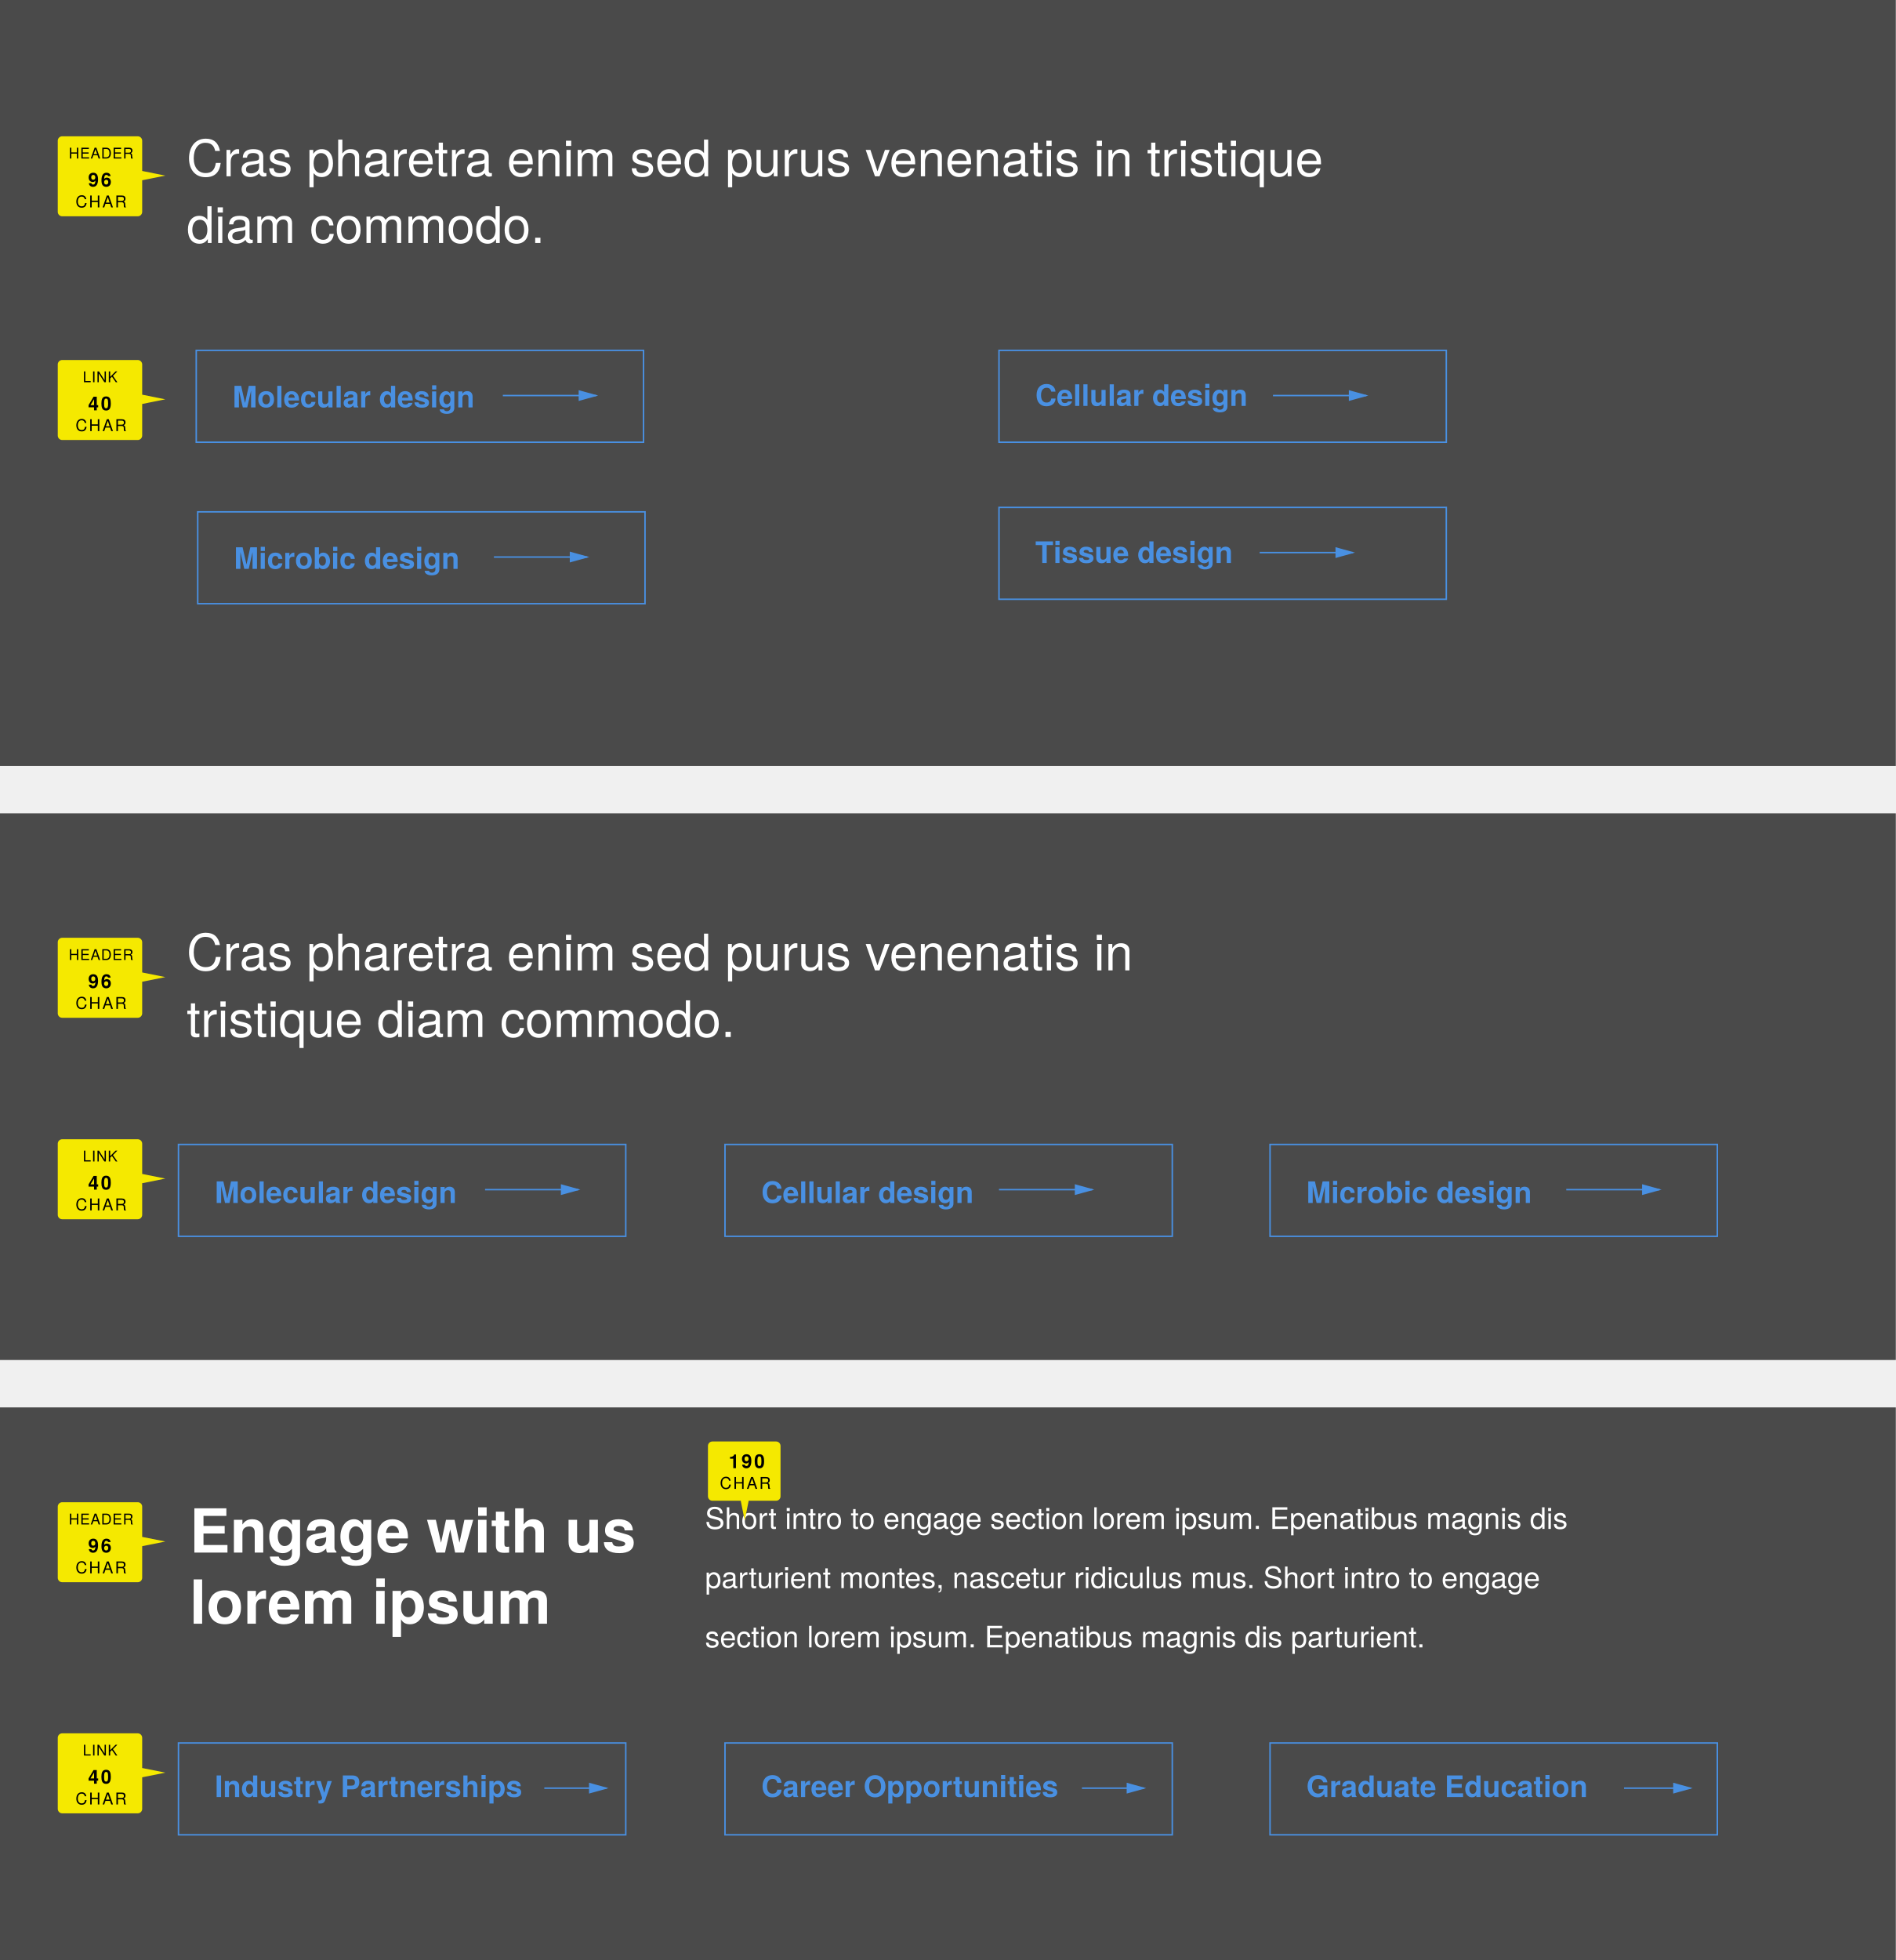
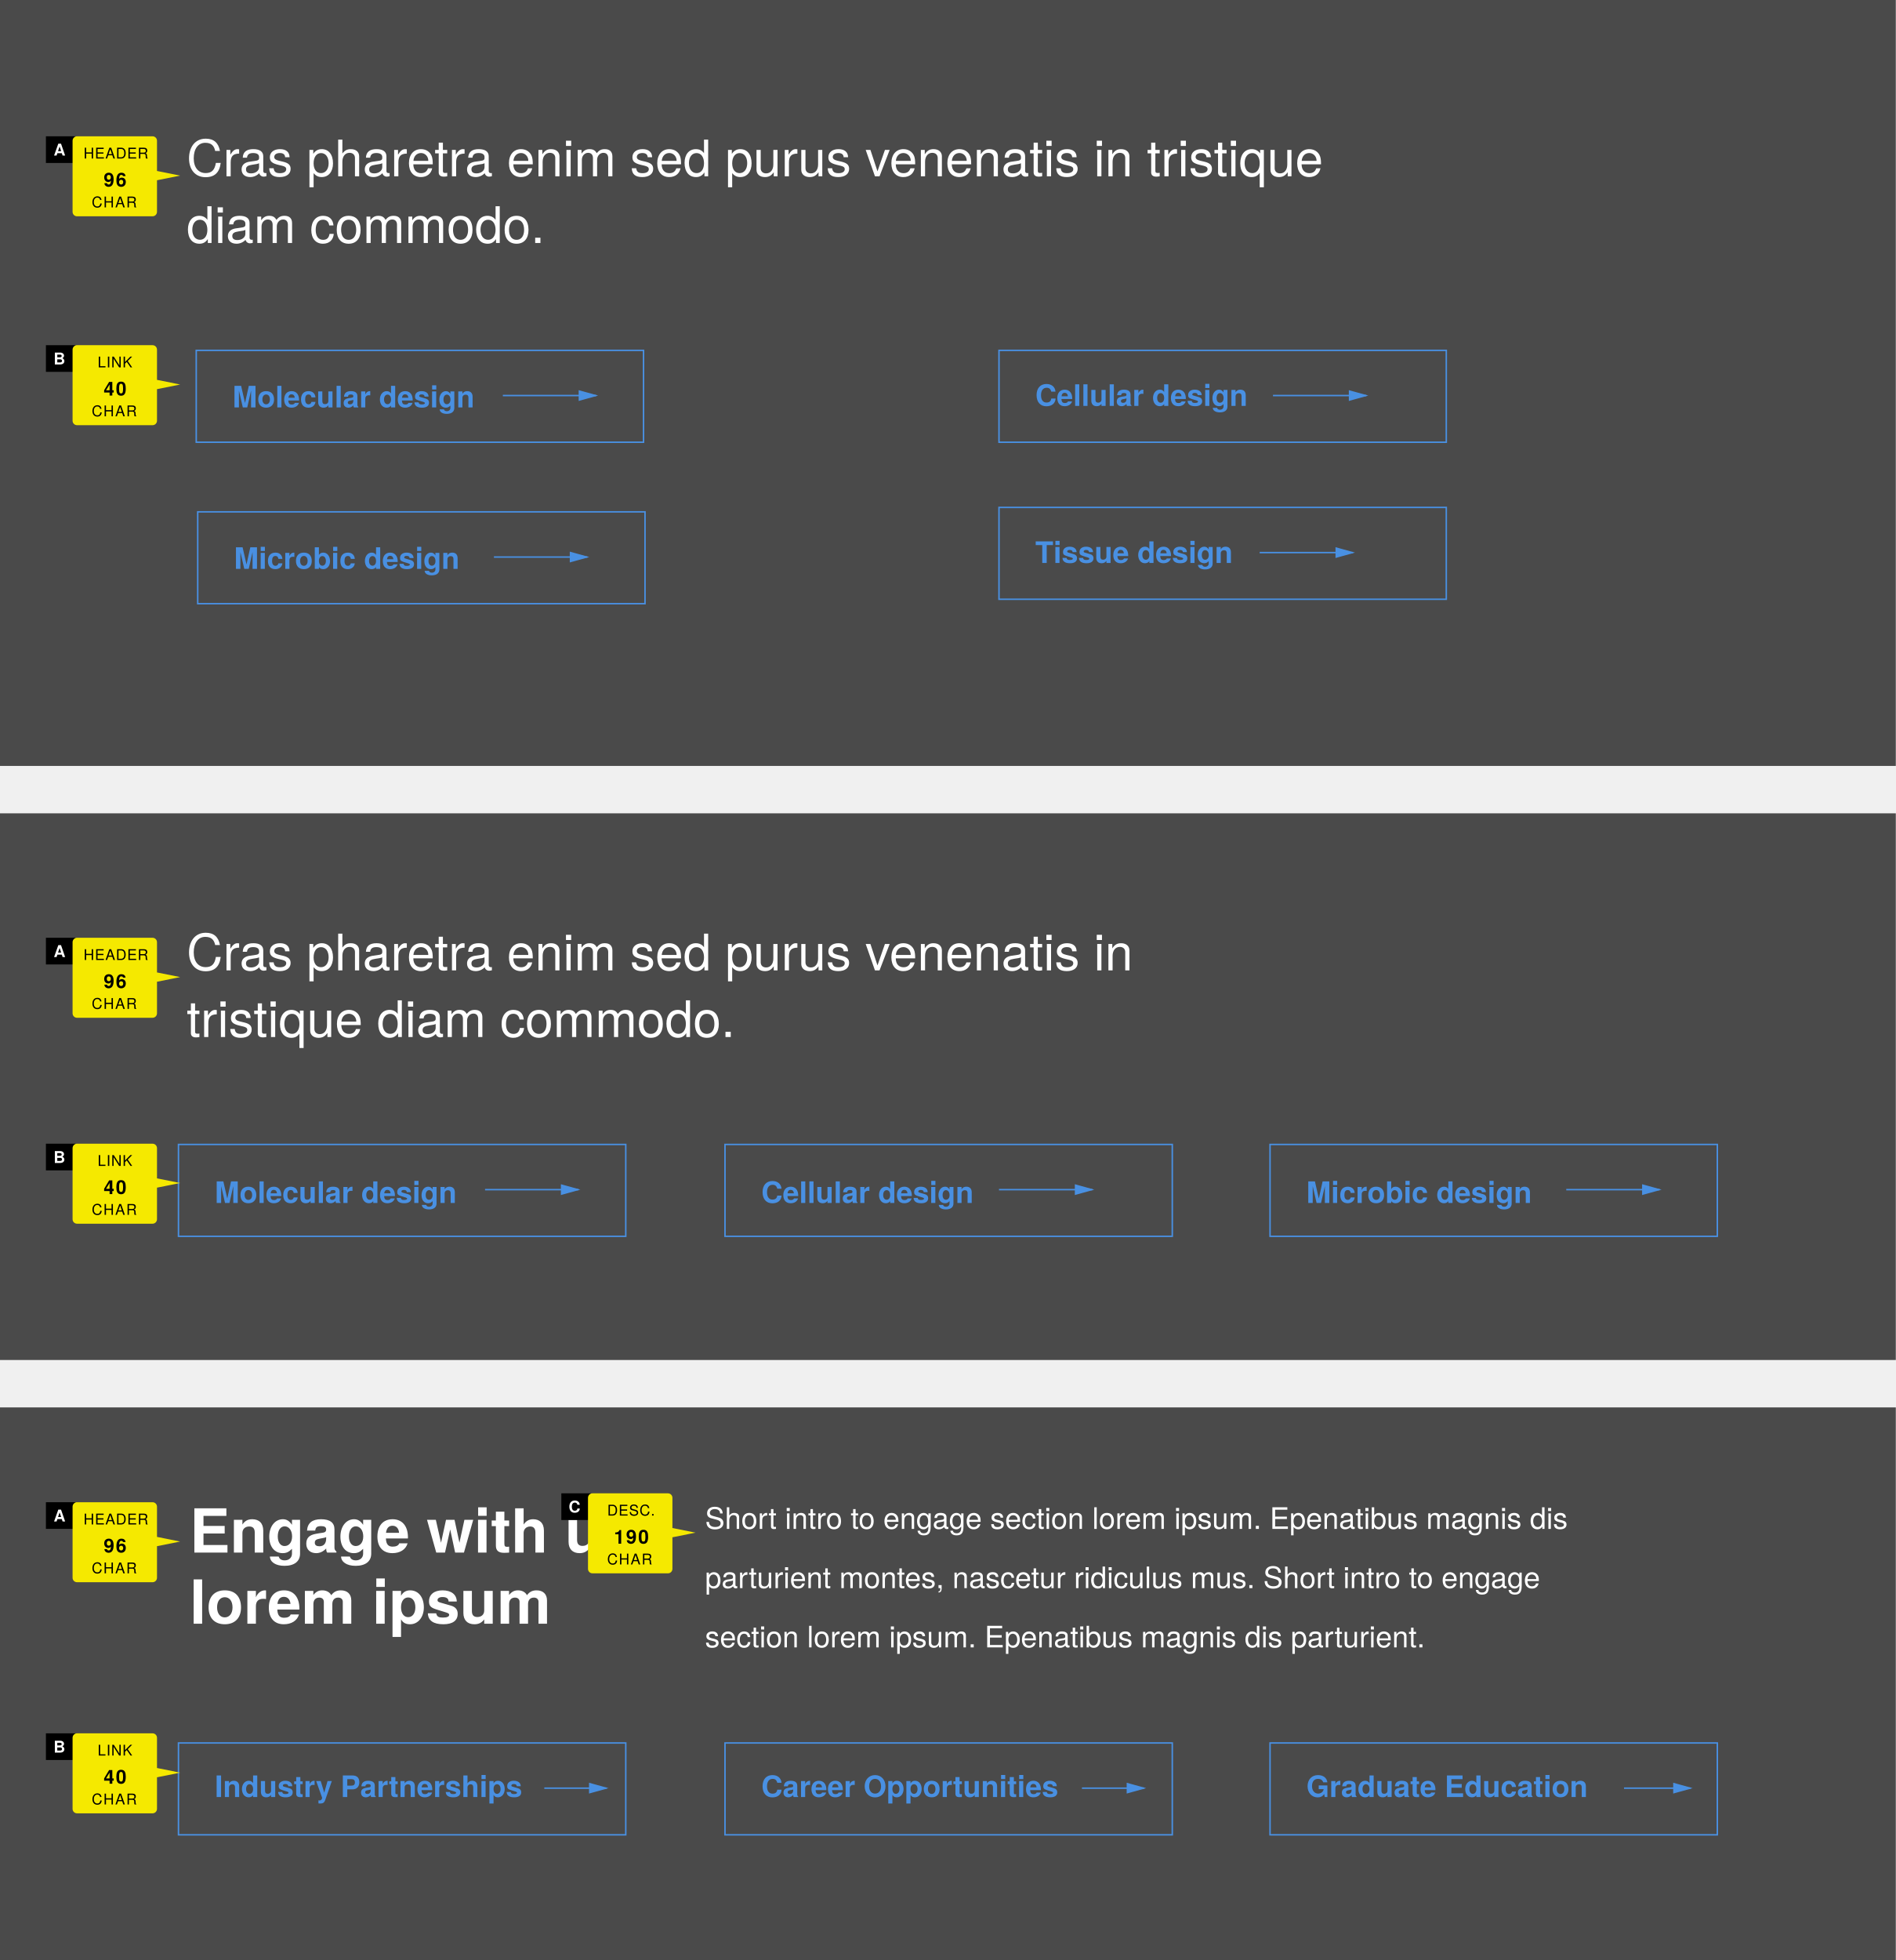
<svg xmlns="http://www.w3.org/2000/svg" width="1280px" height="1323px" viewBox="0 0 1280 1323" version="1.1">
  <defs />
  <g id="Pattern-Library" stroke="none" stroke-width="1" fill="none" fill-rule="evenodd">
    <g id="gatewayblocks">
-       <g id="Group-11">
-         <rect id="Rectangle" fill="#4A4A4A" x="0" y="0" width="1280" height="517" />
-         <text id="Cras-pharetra-enim-s" font-family="HelveticaNeue, Helvetica Neue" font-size="34" font-weight="normal" line-spacing="45" fill="#FFFFFF">
-           <tspan x="126" y="119">Cras pharetra enim sed purus venenatis in tristique </tspan>
-           <tspan x="126" y="164">diam commodo.</tspan>
-         </text>
-         <rect id="Rectangle-5" stroke="#4990E2" x="132.5" y="236.5" width="302" height="62" />
-         <g id="Group-7" transform="translate(157, 255)" fill="#4990E2">
-           <text id="Molecular-design" font-family="HelveticaNeue-Bold, Helvetica Neue" font-size="20" font-weight="bold" line-spacing="20">
-             <tspan x="0" y="20">Molecular design</tspan>
-           </text>
-           <path d="M183,12 L245,12" id="Line-Copy-9" stroke="#4990E2" stroke-linecap="square" />
-           <path id="Line-Copy-9-decoration-1" d="M245,12 L234.2,9 L234.2,15 L245,12 Z" stroke="#4990E2" stroke-linecap="square" />
-         </g>
-         <rect id="Rectangle-5" stroke="#4990E2" x="674.5" y="236.5" width="302" height="62" />
-         <g id="Group-7" transform="translate(699, 254)" fill="#4990E2">
-           <text id="Cellular-design" font-family="HelveticaNeue-Bold, Helvetica Neue" font-size="20" font-weight="bold" line-spacing="20">
-             <tspan x="0" y="20">Cellular design</tspan>
-           </text>
-           <path d="M161,13 L223,13" id="Line-Copy-9" stroke="#4990E2" stroke-linecap="square" />
-           <path id="Line-Copy-9-decoration-1" d="M223,13 L212.2,10 L212.2,16 L223,13 Z" stroke="#4990E2" stroke-linecap="square" />
-         </g>
-         <rect id="Rectangle-5" stroke="#4990E2" x="674.5" y="342.5" width="302" height="62" />
-         <rect id="Rectangle-5" stroke="#4990E2" x="133.5" y="345.5" width="302" height="62" />
-         <g id="Group-7" transform="translate(699, 360)" fill="#4990E2">
-           <text id="Tissue-design" font-family="HelveticaNeue-Bold, Helvetica Neue" font-size="20" font-weight="bold" line-spacing="20">
-             <tspan x="0" y="20">Tissue design</tspan>
-           </text>
-           <path d="M152,13 L214,13" id="Line-Copy-9" stroke="#4990E2" stroke-linecap="square" />
-           <path id="Line-Copy-9-decoration-1" d="M214,13 L203.2,10 L203.2,16 L214,13 Z" stroke="#4990E2" stroke-linecap="square" />
-         </g>
-         <g id="Group-7" transform="translate(158, 364)" fill="#4990E2">
-           <text id="Microbic-design" font-family="HelveticaNeue-Bold, Helvetica Neue" font-size="20" font-weight="bold" line-spacing="20">
-             <tspan x="0" y="20">Microbic design</tspan>
-           </text>
-           <path d="M176,12 L238,12" id="Line-Copy-9" stroke="#4990E2" stroke-linecap="square" />
-           <path id="Line-Copy-9-decoration-1" d="M238,12 L227.2,9 L227.2,15 L238,12 Z" stroke="#4990E2" stroke-linecap="square" />
-         </g>
-       </g>
-       <g id="Group-18" transform="translate(0, 549)">
-         <rect id="Rectangle" fill="#4A4A4A" x="0" y="0" width="1280" height="369" />
-         <rect id="Rectangle-5" stroke="#4990E2" x="120.5" y="223.5" width="302" height="62" />
-         <g id="Group-7" transform="translate(145, 243)" fill="#4990E2">
-           <text id="Molecular-design" font-family="HelveticaNeue-Bold, Helvetica Neue" font-size="20" font-weight="bold" line-spacing="20">
-             <tspan x="0" y="20">Molecular design</tspan>
-           </text>
-           <path d="M183,11 L245,11" id="Line-Copy-9" stroke="#4990E2" stroke-linecap="square" />
-           <path id="Line-Copy-9-decoration-1" d="M245,11 L234.2,8 L234.2,14 L245,11 Z" stroke="#4990E2" stroke-linecap="square" />
-         </g>
-         <text id="Cras-pharetra-enim-s" font-family="HelveticaNeue, Helvetica Neue" font-size="34" font-weight="normal" line-spacing="45" fill="#FFFFFF">
-           <tspan x="126" y="106">Cras pharetra enim sed purus venenatis in </tspan>
-           <tspan x="126" y="151">tristique diam commodo.</tspan>
-         </text>
-         <rect id="Rectangle-5" stroke="#4990E2" x="489.5" y="223.5" width="302" height="62" />
-         <g id="Group-7" transform="translate(514, 243)" fill="#4990E2">
-           <text id="Cellular-design" font-family="HelveticaNeue-Bold, Helvetica Neue" font-size="20" font-weight="bold" line-spacing="20">
-             <tspan x="0" y="20">Cellular design</tspan>
-           </text>
-           <path d="M161,11 L223,11" id="Line-Copy-9" stroke="#4990E2" stroke-linecap="square" />
-           <path id="Line-Copy-9-decoration-1" d="M223,11 L212.2,8 L212.2,14 L223,11 Z" stroke="#4990E2" stroke-linecap="square" />
-         </g>
-         <rect id="Rectangle-5" stroke="#4990E2" x="857.5" y="223.5" width="302" height="62" />
-         <g id="Group-7" transform="translate(882, 243)" fill="#4990E2">
-           <text id="Microbic-design" font-family="HelveticaNeue-Bold, Helvetica Neue" font-size="20" font-weight="bold" line-spacing="20">
-             <tspan x="0" y="20">Microbic design</tspan>
-           </text>
-           <path d="M176,11 L238,11" id="Line-Copy-9" stroke="#4990E2" stroke-linecap="square" />
-           <path id="Line-Copy-9-decoration-1" d="M238,11 L227.2,8 L227.2,14 L238,11 Z" stroke="#4990E2" stroke-linecap="square" />
-         </g>
-       </g>
-       <g id="Count" transform="translate(39, 633)">
-         <g id="Group-34">
-           <path d="M57,23.402 L57,3 C57,1.343 55.657,3.66629817e-15 54,-4.4408921e-16 L54,0 L3,0 L3,-4.4408921e-16 C1.343,-1.39730022e-16 -6.46995335e-16,1.343 -4.4408921e-16,3 L0,3 L-4.4408921e-16,51 C3.43777239e-15,52.657 1.343,54 3,54 L3,54 L54,54 C55.657,54 57,52.657 57,51 L57,51 L57,29.675 L72.615,26.539 L57,23.402 Z" id="Combined-Shape" fill="#F5E900" />
-           <text id="CHAR" font-family="HelveticaNeue-Light, Helvetica Neue" font-size="11" font-weight="300" line-spacing="13" letter-spacing="1.155" fill="#000000">
-             <tspan x="12" y="48">CHAR</tspan>
-           </text>
-           <text id="170" font-family="HelveticaNeue-CondensedBold, Helvetica Neue" font-size="13" font-style="condensed" font-weight="bold" line-spacing="13" letter-spacing="1.365" fill="#000000">
-             <tspan x="20.5" y="34">96</tspan>
-           </text>
-           <text id="HEADER" font-family="HelveticaNeue-Medium, Helvetica Neue" font-size="10" font-weight="400" line-spacing="13" letter-spacing="0.409" fill="#000000">
-             <tspan x="7.398" y="15">HEADER</tspan>
-           </text>
-         </g>
-       </g>
      <g id="Group-13" transform="translate(0, 950)">
        <polygon id="Rectangle" fill="#4A4A4A" points="0 0 1280 0 1280 373 0 373" />
        <text id="Engage-with-us-lorem" font-family="HelveticaNeue-Bold, Helvetica Neue" font-size="41" font-weight="bold" line-spacing="48" fill="#FFFFFF">
          <tspan x="128" y="98">Engage with us</tspan>
          <tspan x="128" y="146">lorem ipsum</tspan>
        </text>
        <text id="Short-intro-to-engag" font-family="HelveticaNeue, Helvetica Neue" font-size="20" font-weight="normal" line-spacing="40" fill="#FFFFFF">
          <tspan x="476" y="82">Short intro to engage section lorem ipsum. Epenatibus magnis dis </tspan>
          <tspan x="476" y="122">parturient montes, nascetur ridiculus mus. Short intro to engage </tspan>
          <tspan x="476" y="162">section lorem ipsum. Epenatibus magnis dis parturient.</tspan>
        </text>
        <rect id="Rectangle-5" stroke="#4990E2" x="120.5" y="226.5" width="302" height="62" />
        <g id="Group-7" transform="translate(145, 243)" fill="#4990E2">
          <text id="Industry-Partnership" font-family="HelveticaNeue-Bold, Helvetica Neue" font-size="20" font-weight="bold" line-spacing="20">
            <tspan x="0" y="20">Industry Partnerships</tspan>
          </text>
          <path d="M223,14 L264,14" id="Line-Copy-9" stroke="#4990E2" stroke-linecap="square" />
          <path id="Line-Copy-9-decoration-1" d="M264,14 L253.2,11 L253.2,17 L264,14 Z" stroke="#4990E2" stroke-linecap="square" />
        </g>
        <rect id="Rectangle-5" stroke="#4990E2" x="489.5" y="226.5" width="302" height="62" />
        <g id="Group-7" transform="translate(514, 243)" fill="#4990E2">
          <text id="Career-Opportunities" font-family="HelveticaNeue-Bold, Helvetica Neue" font-size="20" font-weight="bold" line-spacing="20">
            <tspan x="0" y="20">Career Opportunities</tspan>
          </text>
          <path d="M217,14 L258,14" id="Line-Copy-9" stroke="#4990E2" stroke-linecap="square" />
          <path id="Line-Copy-9-decoration-1" d="M258,14 L247.2,11 L247.2,17 L258,14 Z" stroke="#4990E2" stroke-linecap="square" />
        </g>
        <rect id="Rectangle-5" stroke="#4990E2" x="857.5" y="226.5" width="302" height="62" />
        <g id="Group-7" transform="translate(882, 243)" fill="#4990E2">
          <text id="Graduate-Education" font-family="HelveticaNeue-Bold, Helvetica Neue" font-size="20" font-weight="bold" line-spacing="20">
            <tspan x="0" y="20">Graduate Education</tspan>
          </text>
          <path d="M215,14 L259,14" id="Line-Copy-9" stroke="#4990E2" stroke-linecap="square" />
          <path id="Line-Copy-9-decoration-1" d="M259,14 L248.2,11 L248.2,17 L259,14 Z" stroke="#4990E2" stroke-linecap="square" />
        </g>
      </g>
-       <g id="Count" transform="translate(39, 1014)">
-         <g id="Group-34">
-           <path d="M57,23.402 L57,3 C57,1.343 55.657,3.66629817e-15 54,-4.4408921e-16 L54,0 L3,0 L3,-4.4408921e-16 C1.343,-1.39730022e-16 -6.46995335e-16,1.343 -4.4408921e-16,3 L0,3 L-4.4408921e-16,51 C3.43777239e-15,52.657 1.343,54 3,54 L3,54 L54,54 C55.657,54 57,52.657 57,51 L57,51 L57,29.675 L72.615,26.539 L57,23.402 Z" id="Combined-Shape" fill="#F5E900" />
-           <text id="CHAR" font-family="HelveticaNeue-Light, Helvetica Neue" font-size="11" font-weight="300" line-spacing="13" letter-spacing="1.155" fill="#000000">
-             <tspan x="12" y="48">CHAR</tspan>
-           </text>
-           <text id="170" font-family="HelveticaNeue-CondensedBold, Helvetica Neue" font-size="13" font-style="condensed" font-weight="bold" line-spacing="13" letter-spacing="1.365" fill="#000000">
-             <tspan x="20.5" y="34">96</tspan>
-           </text>
-           <text id="HEADER" font-family="HelveticaNeue-Medium, Helvetica Neue" font-size="10" font-weight="400" line-spacing="13" letter-spacing="0.409" fill="#000000">
-             <tspan x="7.398" y="15">HEADER</tspan>
-           </text>
-         </g>
-       </g>
-       <g id="Count" transform="translate(39, 92)">
-         <g id="Group-34">
-           <path d="M57,23.402 L57,3 C57,1.343 55.657,3.66629817e-15 54,-4.4408921e-16 L54,0 L3,0 L3,-4.4408921e-16 C1.343,-1.39730022e-16 -6.46995335e-16,1.343 -4.4408921e-16,3 L0,3 L-4.4408921e-16,51 C3.43777239e-15,52.657 1.343,54 3,54 L3,54 L54,54 C55.657,54 57,52.657 57,51 L57,51 L57,29.675 L72.615,26.539 L57,23.402 Z" id="Combined-Shape" fill="#F5E900" />
-           <text id="CHAR" font-family="HelveticaNeue-Light, Helvetica Neue" font-size="11" font-weight="300" line-spacing="13" letter-spacing="1.155" fill="#000000">
-             <tspan x="12" y="48">CHAR</tspan>
-           </text>
-           <text id="170" font-family="HelveticaNeue-CondensedBold, Helvetica Neue" font-size="13" font-style="condensed" font-weight="bold" line-spacing="13" letter-spacing="1.365" fill="#000000">
-             <tspan x="20.5" y="34">96</tspan>
-           </text>
-           <text id="HEADER" font-family="HelveticaNeue-Medium, Helvetica Neue" font-size="10" font-weight="400" line-spacing="13" letter-spacing="0.409" fill="#000000">
-             <tspan x="7.398" y="15">HEADER</tspan>
-           </text>
-         </g>
-       </g>
-       <g id="Count" transform="translate(39, 243)">
-         <g id="Group-34">
-           <path d="M57,23.402 L57,3 C57,1.343 55.657,3.66629817e-15 54,-4.4408921e-16 L54,0 L3,0 L3,-4.4408921e-16 C1.343,-1.39730022e-16 -6.46995335e-16,1.343 -4.4408921e-16,3 L0,3 L-4.4408921e-16,51 C3.43777239e-15,52.657 1.343,54 3,54 L3,54 L54,54 C55.657,54 57,52.657 57,51 L57,51 L57,29.675 L72.615,26.539 L57,23.402 Z" id="Combined-Shape" fill="#F5E900" />
-           <text id="CHAR" font-family="HelveticaNeue-Light, Helvetica Neue" font-size="11" font-weight="300" line-spacing="13" letter-spacing="1.155" fill="#000000">
-             <tspan x="12" y="48">CHAR</tspan>
-           </text>
-           <text id="170" font-family="HelveticaNeue-CondensedBold, Helvetica Neue" font-size="13" font-style="condensed" font-weight="bold" line-spacing="13" letter-spacing="1.365" fill="#000000">
-             <tspan x="20.5" y="34">40</tspan>
-           </text>
-           <text id="HEADER" font-family="HelveticaNeue-Medium, Helvetica Neue" font-size="10" font-weight="400" line-spacing="13" letter-spacing="0.409" fill="#000000">
-             <tspan x="16.887" y="15">LINK</tspan>
-           </text>
-         </g>
-       </g>
-       <g id="Count" transform="translate(39, 769)">
-         <g id="Group-34">
-           <path d="M57,23.402 L57,3 C57,1.343 55.657,3.66629817e-15 54,-4.4408921e-16 L54,0 L3,0 L3,-4.4408921e-16 C1.343,-1.39730022e-16 -6.46995335e-16,1.343 -4.4408921e-16,3 L0,3 L-4.4408921e-16,51 C3.43777239e-15,52.657 1.343,54 3,54 L3,54 L54,54 C55.657,54 57,52.657 57,51 L57,51 L57,29.675 L72.615,26.539 L57,23.402 Z" id="Combined-Shape" fill="#F5E900" />
-           <text id="CHAR" font-family="HelveticaNeue-Light, Helvetica Neue" font-size="11" font-weight="300" line-spacing="13" letter-spacing="1.155" fill="#000000">
-             <tspan x="12" y="48">CHAR</tspan>
-           </text>
-           <text id="170" font-family="HelveticaNeue-CondensedBold, Helvetica Neue" font-size="13" font-style="condensed" font-weight="bold" line-spacing="13" letter-spacing="1.365" fill="#000000">
-             <tspan x="20.5" y="34">40</tspan>
-           </text>
-           <text id="HEADER" font-family="HelveticaNeue-Medium, Helvetica Neue" font-size="10" font-weight="400" line-spacing="13" letter-spacing="0.409" fill="#000000">
-             <tspan x="16.887" y="15">LINK</tspan>
-           </text>
-         </g>
-       </g>
-       <g id="Count" transform="translate(39, 1170)">
-         <g id="Group-34">
-           <path d="M57,23.402 L57,3 C57,1.343 55.657,3.66629817e-15 54,-4.4408921e-16 L54,0 L3,0 L3,-4.4408921e-16 C1.343,-1.39730022e-16 -6.46995335e-16,1.343 -4.4408921e-16,3 L0,3 L-4.4408921e-16,51 C3.43777239e-15,52.657 1.343,54 3,54 L3,54 L54,54 C55.657,54 57,52.657 57,51 L57,51 L57,29.675 L72.615,26.539 L57,23.402 Z" id="Combined-Shape" fill="#F5E900" />
-           <text id="CHAR" font-family="HelveticaNeue-Light, Helvetica Neue" font-size="11" font-weight="300" line-spacing="13" letter-spacing="1.155" fill="#000000">
-             <tspan x="12" y="48">CHAR</tspan>
-           </text>
-           <text id="170" font-family="HelveticaNeue-CondensedBold, Helvetica Neue" font-size="13" font-style="condensed" font-weight="bold" line-spacing="13" letter-spacing="1.365" fill="#000000">
-             <tspan x="20.5" y="34">40</tspan>
-           </text>
-           <text id="HEADER" font-family="HelveticaNeue-Medium, Helvetica Neue" font-size="10" font-weight="400" line-spacing="13" letter-spacing="0.409" fill="#000000">
-             <tspan x="16.887" y="15">LINK</tspan>
-           </text>
-         </g>
-       </g>
-       <g id="Group-34" transform="translate(478, 973)">
-         <path d="M27.489,40 L46,40 C47.657,40 49,38.657 49,37 L49,37 L49,3 C49,1.343 47.657,-4.27501655e-15 46,4.4408921e-16 L46,0 L3,0 L3,4.4408921e-16 C1.343,7.48448398e-16 2.41183085e-16,1.343 4.4408921e-16,3 L0,3 L4.4408921e-16,37 C6.46995335e-16,38.657 1.343,40 3,40 L22.127,40 L24.808,53.346 L27.489,40 Z" id="Combined-Shape" fill="#F5E900" />
-         <text id="190" font-family="HelveticaNeue-CondensedBold, Helvetica Neue" font-size="13" font-style="condensed" font-weight="bold" line-spacing="13" letter-spacing="1.365" fill="#000000">
-           <tspan x="14" y="18">190</tspan>
-         </text>
-         <text id="CHAR" font-family="HelveticaNeue-Light, Helvetica Neue" font-size="11" font-weight="300" line-spacing="13" letter-spacing="1.155" fill="#000000">
-           <tspan x="8" y="32">CHAR</tspan>
-         </text>
+       <g id="count-with-letter" transform="translate(31, 1014)">
+         <g id="Group-3">
+           <rect id="Rectangle-7" fill="#000000" x="0" y="0" width="20" height="18" />
+           <g id="Group-34" transform="translate(18, 0)">
+             <path d="M57,23.402 L57,3 C57,1.343 55.657,3.66629817e-15 54,-4.4408921e-16 L54,0 L3,0 L3,-4.4408921e-16 C1.343,-1.39730022e-16 -6.46995335e-16,1.343 -4.4408921e-16,3 L0,3 L-4.4408921e-16,51 C3.43777239e-15,52.657 1.343,54 3,54 L3,54 L54,54 C55.657,54 57,52.657 57,51 L57,51 L57,29.675 L72.615,26.539 L57,23.402 Z" id="Combined-Shape" fill="#F5E900" />
+             <text id="CHAR" font-family="HelveticaNeue-Medium, Helvetica Neue" font-size="10" font-weight="400" line-spacing="13" letter-spacing="0.75" fill="#000000">
+               <tspan x="12.925" y="48">CHAR</tspan>
+             </text>
+             <text id="170" font-family="HelveticaNeue-CondensedBold, Helvetica Neue" font-size="13" font-style="condensed" font-weight="bold" line-spacing="13" letter-spacing="0.96" fill="#000000">
+               <tspan x="21" y="34">96</tspan>
+             </text>
+             <text id="HEADER" font-family="HelveticaNeue-Medium, Helvetica Neue" font-size="10" font-weight="400" line-spacing="13" letter-spacing="0.409" fill="#000000">
+               <tspan x="7.398" y="15">HEADER</tspan>
+             </text>
+           </g>
+           <text id="A" font-family="HelveticaNeue-Bold, Helvetica Neue" font-size="11" font-weight="bold" fill="#FFFFFF">
+             <tspan x="5.232" y="13">A</tspan>
+           </text>
+         </g>
+       </g>
+       <g id="Group-32" transform="translate(0, 549)">
+         <g id="Group-18">
+           <rect id="Rectangle" fill="#4A4A4A" x="0" y="0" width="1280" height="369" />
+           <rect id="Rectangle-5" stroke="#4990E2" x="120.5" y="223.5" width="302" height="62" />
+           <g id="Group-7" transform="translate(145, 243)" fill="#4990E2">
+             <text id="Molecular-design" font-family="HelveticaNeue-Bold, Helvetica Neue" font-size="20" font-weight="bold" line-spacing="20">
+               <tspan x="0" y="20">Molecular design</tspan>
+             </text>
+             <path d="M183,11 L245,11" id="Line-Copy-9" stroke="#4990E2" stroke-linecap="square" />
+             <path id="Line-Copy-9-decoration-1" d="M245,11 L234.2,8 L234.2,14 L245,11 Z" stroke="#4990E2" stroke-linecap="square" />
+           </g>
+           <text id="Cras-pharetra-enim-s" font-family="HelveticaNeue, Helvetica Neue" font-size="34" font-weight="normal" line-spacing="45" fill="#FFFFFF">
+             <tspan x="126" y="106">Cras pharetra enim sed purus venenatis in </tspan>
+             <tspan x="126" y="151">tristique diam commodo.</tspan>
+           </text>
+           <rect id="Rectangle-5" stroke="#4990E2" x="489.5" y="223.5" width="302" height="62" />
+           <g id="Group-7" transform="translate(514, 243)" fill="#4990E2">
+             <text id="Cellular-design" font-family="HelveticaNeue-Bold, Helvetica Neue" font-size="20" font-weight="bold" line-spacing="20">
+               <tspan x="0" y="20">Cellular design</tspan>
+             </text>
+             <path d="M161,11 L223,11" id="Line-Copy-9" stroke="#4990E2" stroke-linecap="square" />
+             <path id="Line-Copy-9-decoration-1" d="M223,11 L212.2,8 L212.2,14 L223,11 Z" stroke="#4990E2" stroke-linecap="square" />
+           </g>
+           <rect id="Rectangle-5" stroke="#4990E2" x="857.5" y="223.5" width="302" height="62" />
+           <g id="Group-7" transform="translate(882, 243)" fill="#4990E2">
+             <text id="Microbic-design" font-family="HelveticaNeue-Bold, Helvetica Neue" font-size="20" font-weight="bold" line-spacing="20">
+               <tspan x="0" y="20">Microbic design</tspan>
+             </text>
+             <path d="M176,11 L238,11" id="Line-Copy-9" stroke="#4990E2" stroke-linecap="square" />
+             <path id="Line-Copy-9-decoration-1" d="M238,11 L227.2,8 L227.2,14 L238,11 Z" stroke="#4990E2" stroke-linecap="square" />
+           </g>
+         </g>
+         <g id="count-with-letter" transform="translate(31, 84)">
+           <g id="Group-3">
+             <rect id="Rectangle-7" fill="#000000" x="0" y="0" width="20" height="18" />
+             <g id="Group-34" transform="translate(18, 0)">
+               <path d="M57,23.402 L57,3 C57,1.343 55.657,3.66629817e-15 54,-4.4408921e-16 L54,0 L3,0 L3,-4.4408921e-16 C1.343,-1.39730022e-16 -6.46995335e-16,1.343 -4.4408921e-16,3 L0,3 L-4.4408921e-16,51 C3.43777239e-15,52.657 1.343,54 3,54 L3,54 L54,54 C55.657,54 57,52.657 57,51 L57,51 L57,29.675 L72.615,26.539 L57,23.402 Z" id="Combined-Shape" fill="#F5E900" />
+               <text id="CHAR" font-family="HelveticaNeue-Medium, Helvetica Neue" font-size="10" font-weight="400" line-spacing="13" letter-spacing="0.75" fill="#000000">
+                 <tspan x="12.925" y="48">CHAR</tspan>
+               </text>
+               <text id="170" font-family="HelveticaNeue-CondensedBold, Helvetica Neue" font-size="13" font-style="condensed" font-weight="bold" line-spacing="13" letter-spacing="0.96" fill="#000000">
+                 <tspan x="21" y="34">96</tspan>
+               </text>
+               <text id="HEADER" font-family="HelveticaNeue-Medium, Helvetica Neue" font-size="10" font-weight="400" line-spacing="13" letter-spacing="0.409" fill="#000000">
+                 <tspan x="7.398" y="15">HEADER</tspan>
+               </text>
+             </g>
+             <text id="A" font-family="HelveticaNeue-Bold, Helvetica Neue" font-size="11" font-weight="bold" fill="#FFFFFF">
+               <tspan x="5.232" y="13">A</tspan>
+             </text>
+           </g>
+         </g>
+         <g id="count-with-letter" transform="translate(31, 223)">
+           <g id="Group-3">
+             <rect id="Rectangle-7" fill="#000000" x="0" y="0" width="20" height="18" />
+             <g id="Group-34" transform="translate(18, 0)">
+               <path d="M57,23.402 L57,3 C57,1.343 55.657,3.66629817e-15 54,-4.4408921e-16 L54,0 L3,0 L3,-4.4408921e-16 C1.343,-1.39730022e-16 -6.46995335e-16,1.343 -4.4408921e-16,3 L0,3 L-4.4408921e-16,51 C3.43777239e-15,52.657 1.343,54 3,54 L3,54 L54,54 C55.657,54 57,52.657 57,51 L57,51 L57,29.675 L72.615,26.539 L57,23.402 Z" id="Combined-Shape" fill="#F5E900" />
+               <text id="CHAR" font-family="HelveticaNeue-Medium, Helvetica Neue" font-size="10" font-weight="400" line-spacing="13" letter-spacing="0.75" fill="#000000">
+                 <tspan x="12.925" y="48">CHAR</tspan>
+               </text>
+               <text id="170" font-family="HelveticaNeue-CondensedBold, Helvetica Neue" font-size="13" font-style="condensed" font-weight="bold" line-spacing="13" letter-spacing="0.96" fill="#000000">
+                 <tspan x="21" y="34">40</tspan>
+               </text>
+               <text id="HEADER" font-family="HelveticaNeue-Medium, Helvetica Neue" font-size="10" font-weight="400" line-spacing="13" letter-spacing="0.409" fill="#000000">
+                 <tspan x="16.887" y="15">LINK</tspan>
+               </text>
+             </g>
+             <text id="A" font-family="HelveticaNeue-Bold, Helvetica Neue" font-size="11" font-weight="bold" fill="#FFFFFF">
+               <tspan x="5.128" y="13">B</tspan>
+             </text>
+           </g>
+         </g>
+       </g>
+       <g id="Group-30">
+         <g id="Group-11">
+           <rect id="Rectangle" fill="#4A4A4A" x="0" y="0" width="1280" height="517" />
+           <text id="Cras-pharetra-enim-s" font-family="HelveticaNeue, Helvetica Neue" font-size="34" font-weight="normal" line-spacing="45" fill="#FFFFFF">
+             <tspan x="126" y="119">Cras pharetra enim sed purus venenatis in tristique </tspan>
+             <tspan x="126" y="164">diam commodo.</tspan>
+           </text>
+           <rect id="Rectangle-5" stroke="#4990E2" x="132.5" y="236.5" width="302" height="62" />
+           <g id="Group-7" transform="translate(157, 255)" fill="#4990E2">
+             <text id="Molecular-design" font-family="HelveticaNeue-Bold, Helvetica Neue" font-size="20" font-weight="bold" line-spacing="20">
+               <tspan x="0" y="20">Molecular design</tspan>
+             </text>
+             <path d="M183,12 L245,12" id="Line-Copy-9" stroke="#4990E2" stroke-linecap="square" />
+             <path id="Line-Copy-9-decoration-1" d="M245,12 L234.2,9 L234.2,15 L245,12 Z" stroke="#4990E2" stroke-linecap="square" />
+           </g>
+           <rect id="Rectangle-5" stroke="#4990E2" x="674.5" y="236.5" width="302" height="62" />
+           <g id="Group-7" transform="translate(699, 254)" fill="#4990E2">
+             <text id="Cellular-design" font-family="HelveticaNeue-Bold, Helvetica Neue" font-size="20" font-weight="bold" line-spacing="20">
+               <tspan x="0" y="20">Cellular design</tspan>
+             </text>
+             <path d="M161,13 L223,13" id="Line-Copy-9" stroke="#4990E2" stroke-linecap="square" />
+             <path id="Line-Copy-9-decoration-1" d="M223,13 L212.2,10 L212.2,16 L223,13 Z" stroke="#4990E2" stroke-linecap="square" />
+           </g>
+           <rect id="Rectangle-5" stroke="#4990E2" x="674.5" y="342.5" width="302" height="62" />
+           <rect id="Rectangle-5" stroke="#4990E2" x="133.5" y="345.5" width="302" height="62" />
+           <g id="Group-7" transform="translate(699, 360)" fill="#4990E2">
+             <text id="Tissue-design" font-family="HelveticaNeue-Bold, Helvetica Neue" font-size="20" font-weight="bold" line-spacing="20">
+               <tspan x="0" y="20">Tissue design</tspan>
+             </text>
+             <path d="M152,13 L214,13" id="Line-Copy-9" stroke="#4990E2" stroke-linecap="square" />
+             <path id="Line-Copy-9-decoration-1" d="M214,13 L203.2,10 L203.2,16 L214,13 Z" stroke="#4990E2" stroke-linecap="square" />
+           </g>
+           <g id="Group-7" transform="translate(158, 364)" fill="#4990E2">
+             <text id="Microbic-design" font-family="HelveticaNeue-Bold, Helvetica Neue" font-size="20" font-weight="bold" line-spacing="20">
+               <tspan x="0" y="20">Microbic design</tspan>
+             </text>
+             <path d="M176,12 L238,12" id="Line-Copy-9" stroke="#4990E2" stroke-linecap="square" />
+             <path id="Line-Copy-9-decoration-1" d="M238,12 L227.2,9 L227.2,15 L238,12 Z" stroke="#4990E2" stroke-linecap="square" />
+           </g>
+         </g>
+         <g id="count-with-letter" transform="translate(31, 92)">
+           <g id="Group-3">
+             <rect id="Rectangle-7" fill="#000000" x="0" y="0" width="20" height="18" />
+             <g id="Group-34" transform="translate(18, 0)">
+               <path d="M57,23.402 L57,3 C57,1.343 55.657,3.66629817e-15 54,-4.4408921e-16 L54,0 L3,0 L3,-4.4408921e-16 C1.343,-1.39730022e-16 -6.46995335e-16,1.343 -4.4408921e-16,3 L0,3 L-4.4408921e-16,51 C3.43777239e-15,52.657 1.343,54 3,54 L3,54 L54,54 C55.657,54 57,52.657 57,51 L57,51 L57,29.675 L72.615,26.539 L57,23.402 Z" id="Combined-Shape" fill="#F5E900" />
+               <text id="CHAR" font-family="HelveticaNeue-Medium, Helvetica Neue" font-size="10" font-weight="400" line-spacing="13" letter-spacing="0.75" fill="#000000">
+                 <tspan x="12.925" y="48">CHAR</tspan>
+               </text>
+               <text id="170" font-family="HelveticaNeue-CondensedBold, Helvetica Neue" font-size="13" font-style="condensed" font-weight="bold" line-spacing="13" letter-spacing="0.96" fill="#000000">
+                 <tspan x="21" y="34">96</tspan>
+               </text>
+               <text id="HEADER" font-family="HelveticaNeue-Medium, Helvetica Neue" font-size="10" font-weight="400" line-spacing="13" letter-spacing="0.409" fill="#000000">
+                 <tspan x="7.398" y="15">HEADER</tspan>
+               </text>
+             </g>
+             <text id="A" font-family="HelveticaNeue-Bold, Helvetica Neue" font-size="11" font-weight="bold" fill="#FFFFFF">
+               <tspan x="5.232" y="13">A</tspan>
+             </text>
+           </g>
+         </g>
+         <g id="count-with-letter" transform="translate(31, 233)">
+           <g id="Group-3">
+             <rect id="Rectangle-7" fill="#000000" x="0" y="0" width="20" height="18" />
+             <g id="Group-34" transform="translate(18, 0)">
+               <path d="M57,23.402 L57,3 C57,1.343 55.657,3.66629817e-15 54,-4.4408921e-16 L54,0 L3,0 L3,-4.4408921e-16 C1.343,-1.39730022e-16 -6.46995335e-16,1.343 -4.4408921e-16,3 L0,3 L-4.4408921e-16,51 C3.43777239e-15,52.657 1.343,54 3,54 L3,54 L54,54 C55.657,54 57,52.657 57,51 L57,51 L57,29.675 L72.615,26.539 L57,23.402 Z" id="Combined-Shape" fill="#F5E900" />
+               <text id="CHAR" font-family="HelveticaNeue-Medium, Helvetica Neue" font-size="10" font-weight="400" line-spacing="13" letter-spacing="0.75" fill="#000000">
+                 <tspan x="12.925" y="48">CHAR</tspan>
+               </text>
+               <text id="170" font-family="HelveticaNeue-CondensedBold, Helvetica Neue" font-size="13" font-style="condensed" font-weight="bold" line-spacing="13" letter-spacing="0.96" fill="#000000">
+                 <tspan x="21" y="34">40</tspan>
+               </text>
+               <text id="HEADER" font-family="HelveticaNeue-Medium, Helvetica Neue" font-size="10" font-weight="400" line-spacing="13" letter-spacing="0.409" fill="#000000">
+                 <tspan x="16.887" y="15">LINK</tspan>
+               </text>
+             </g>
+             <text id="A" font-family="HelveticaNeue-Bold, Helvetica Neue" font-size="11" font-weight="bold" fill="#FFFFFF">
+               <tspan x="5.128" y="13">B</tspan>
+             </text>
+           </g>
+         </g>
+       </g>
+       <g id="count-with-letter" transform="translate(31, 1170)">
+         <g id="Group-3">
+           <rect id="Rectangle-7" fill="#000000" x="0" y="0" width="20" height="18" />
+           <g id="Group-34" transform="translate(18, 0)">
+             <path d="M57,23.402 L57,3 C57,1.343 55.657,3.66629817e-15 54,-4.4408921e-16 L54,0 L3,0 L3,-4.4408921e-16 C1.343,-1.39730022e-16 -6.46995335e-16,1.343 -4.4408921e-16,3 L0,3 L-4.4408921e-16,51 C3.43777239e-15,52.657 1.343,54 3,54 L3,54 L54,54 C55.657,54 57,52.657 57,51 L57,51 L57,29.675 L72.615,26.539 L57,23.402 Z" id="Combined-Shape" fill="#F5E900" />
+             <text id="CHAR" font-family="HelveticaNeue-Medium, Helvetica Neue" font-size="10" font-weight="400" line-spacing="13" letter-spacing="0.75" fill="#000000">
+               <tspan x="12.925" y="48">CHAR</tspan>
+             </text>
+             <text id="170" font-family="HelveticaNeue-CondensedBold, Helvetica Neue" font-size="13" font-style="condensed" font-weight="bold" line-spacing="13" letter-spacing="0.96" fill="#000000">
+               <tspan x="21" y="34">40</tspan>
+             </text>
+             <text id="HEADER" font-family="HelveticaNeue-Medium, Helvetica Neue" font-size="10" font-weight="400" line-spacing="13" letter-spacing="0.409" fill="#000000">
+               <tspan x="16.887" y="15">LINK</tspan>
+             </text>
+           </g>
+           <text id="A" font-family="HelveticaNeue-Bold, Helvetica Neue" font-size="11" font-weight="bold" fill="#FFFFFF">
+             <tspan x="5.128" y="13">B</tspan>
+           </text>
+         </g>
+       </g>
+       <g id="count-with-letter" transform="translate(379, 1008)">
+         <g id="Group-3">
+           <rect id="Rectangle-7" fill="#000000" x="0" y="0" width="20" height="18" />
+           <g id="Group-34" transform="translate(18, 0)">
+             <path d="M57,23.402 L57,3 C57,1.343 55.657,3.66629817e-15 54,-4.4408921e-16 L54,0 L3,0 L3,-4.4408921e-16 C1.343,-1.39730022e-16 -6.46995335e-16,1.343 -4.4408921e-16,3 L0,3 L-4.4408921e-16,51 C3.43777239e-15,52.657 1.343,54 3,54 L3,54 L54,54 C55.657,54 57,52.657 57,51 L57,51 L57,29.675 L72.615,26.539 L57,23.402 Z" id="Combined-Shape" fill="#F5E900" />
+             <text id="CHAR" font-family="HelveticaNeue-Medium, Helvetica Neue" font-size="10" font-weight="400" line-spacing="13" letter-spacing="0.75" fill="#000000">
+               <tspan x="12.925" y="48">CHAR</tspan>
+             </text>
+             <text id="170" font-family="HelveticaNeue-CondensedBold, Helvetica Neue" font-size="13" font-style="condensed" font-weight="bold" line-spacing="13" letter-spacing="0.96" fill="#000000">
+               <tspan x="17.5" y="34">190</tspan>
+             </text>
+             <text id="HEADER" font-family="HelveticaNeue-Medium, Helvetica Neue" font-size="10" font-weight="400" line-spacing="13" letter-spacing="0.409" fill="#000000">
+               <tspan x="12.977" y="15">DESC.</tspan>
+             </text>
+           </g>
+           <text id="A" font-family="HelveticaNeue-Bold, Helvetica Neue" font-size="11" font-weight="bold" fill="#FFFFFF">
+             <tspan x="4.925" y="13">C</tspan>
+           </text>
+         </g>
      </g>
    </g>
  </g>
</svg>
